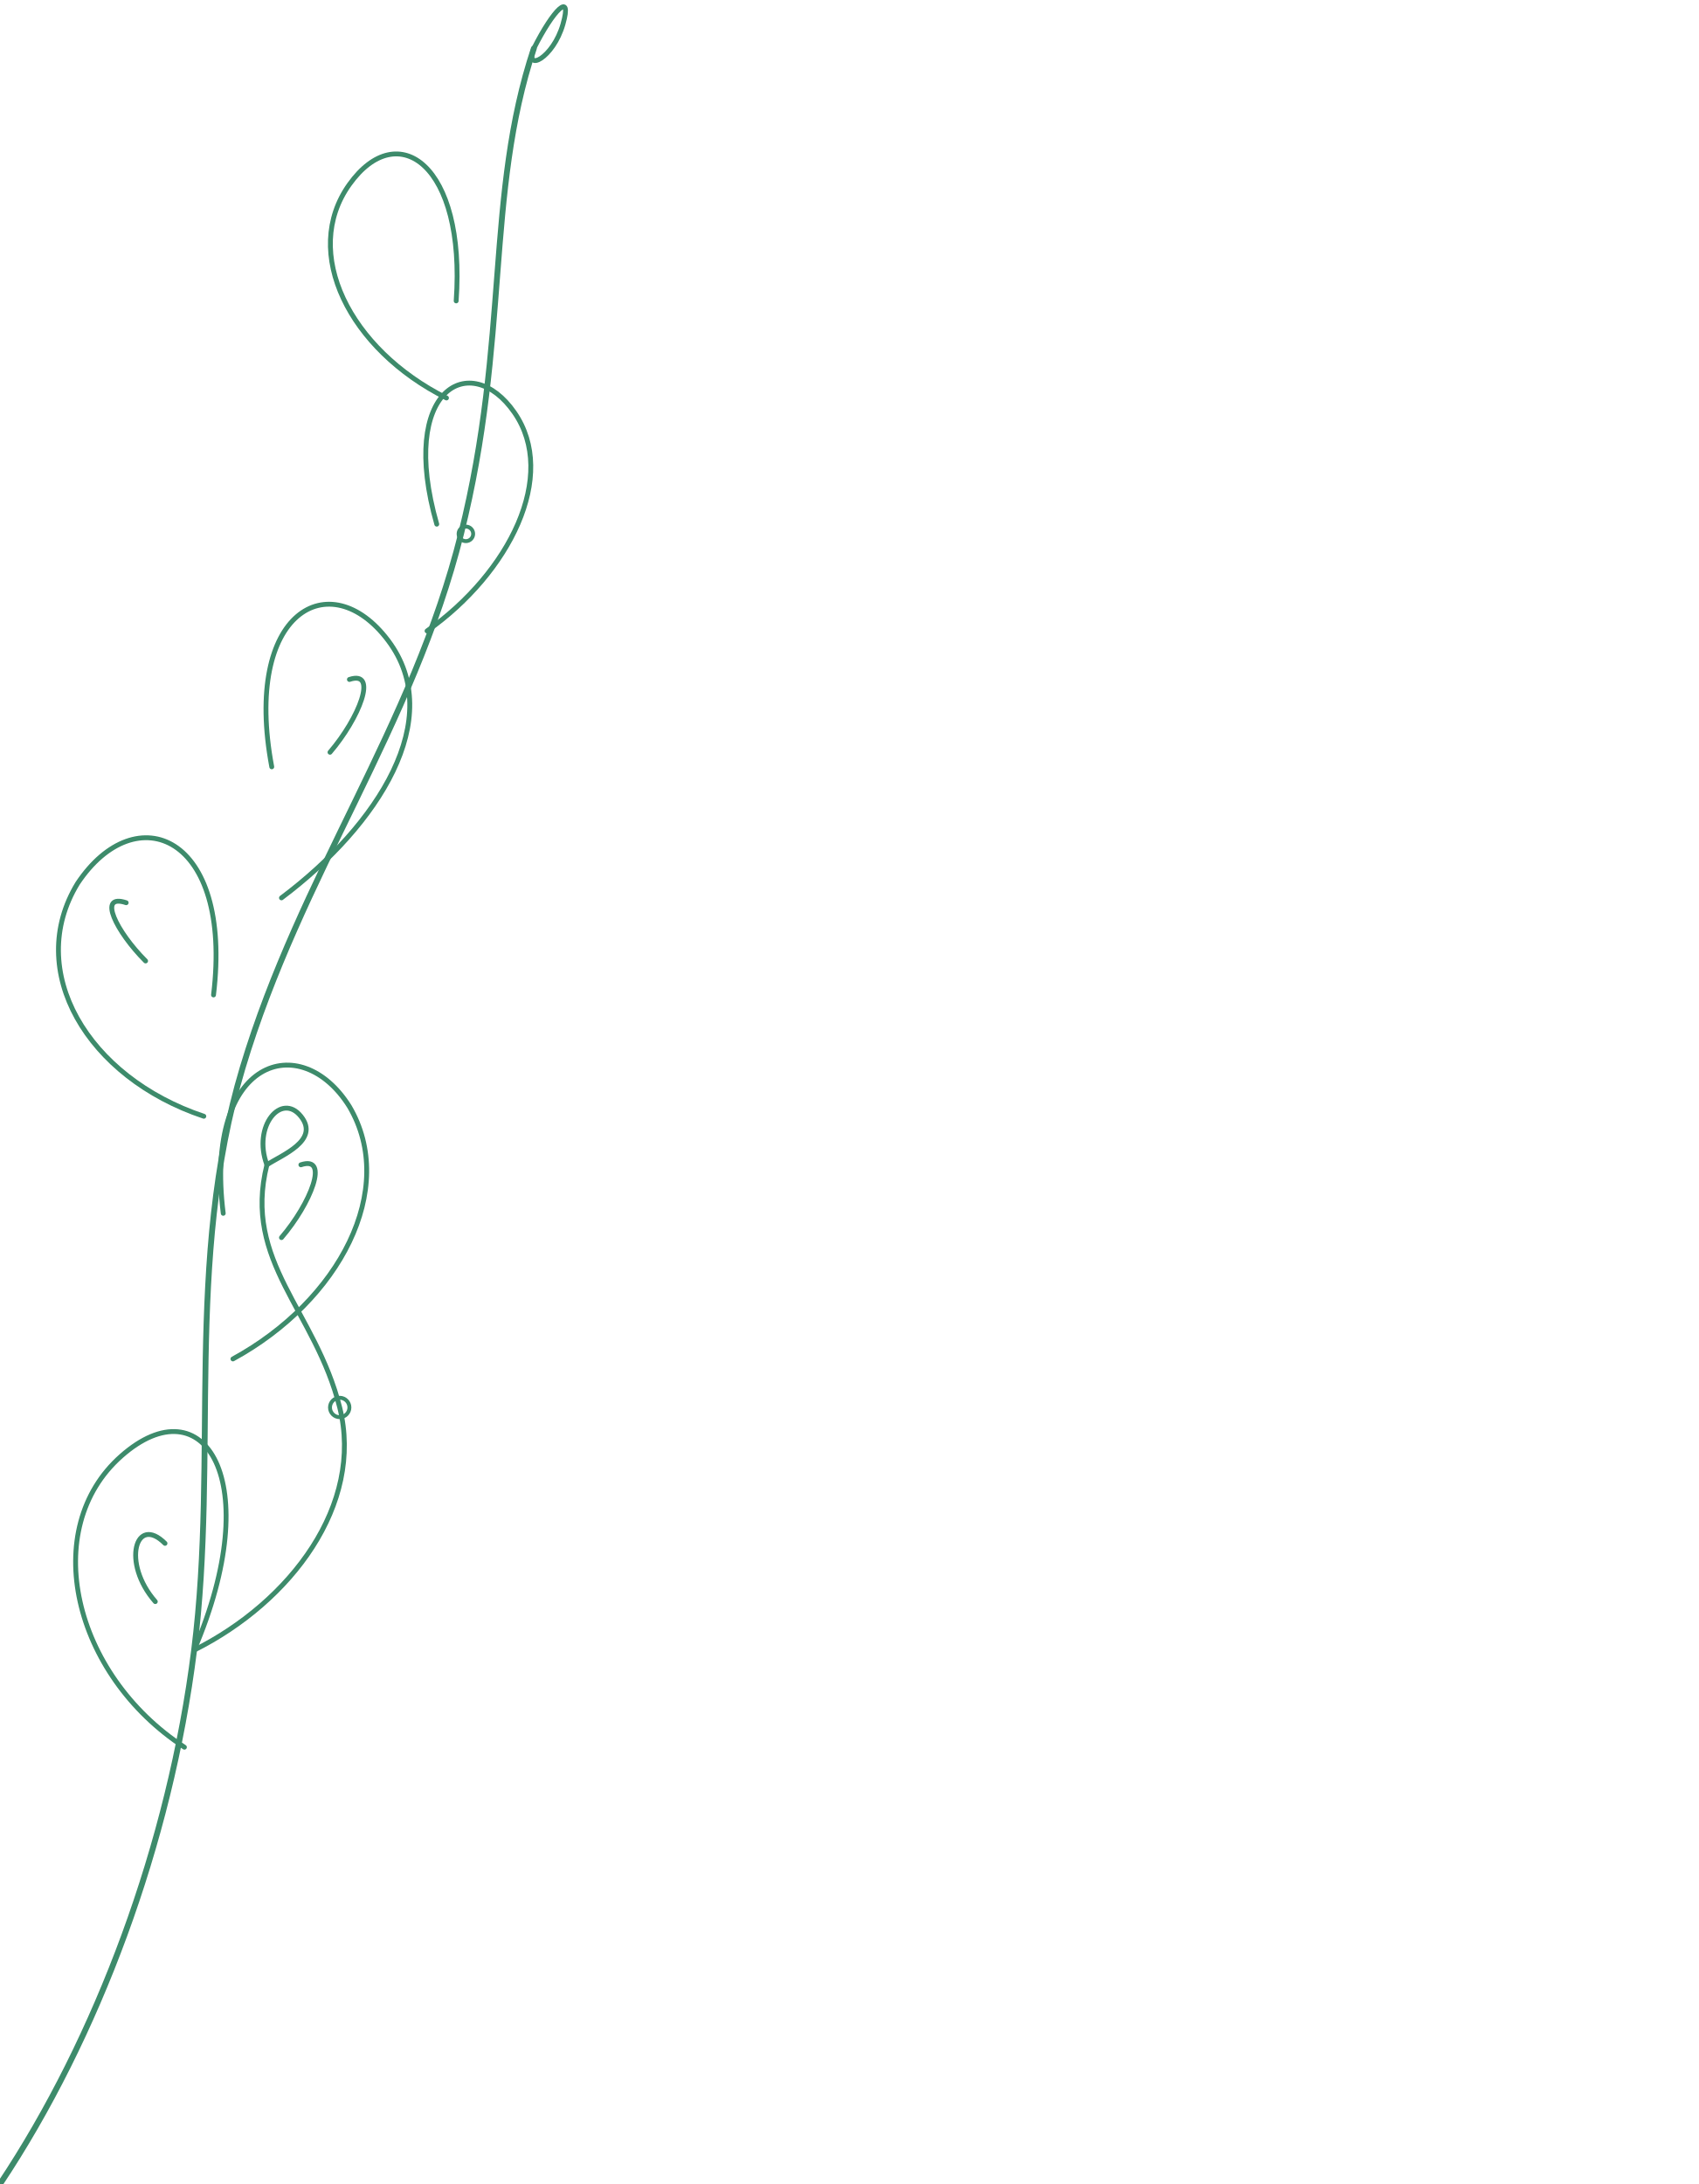
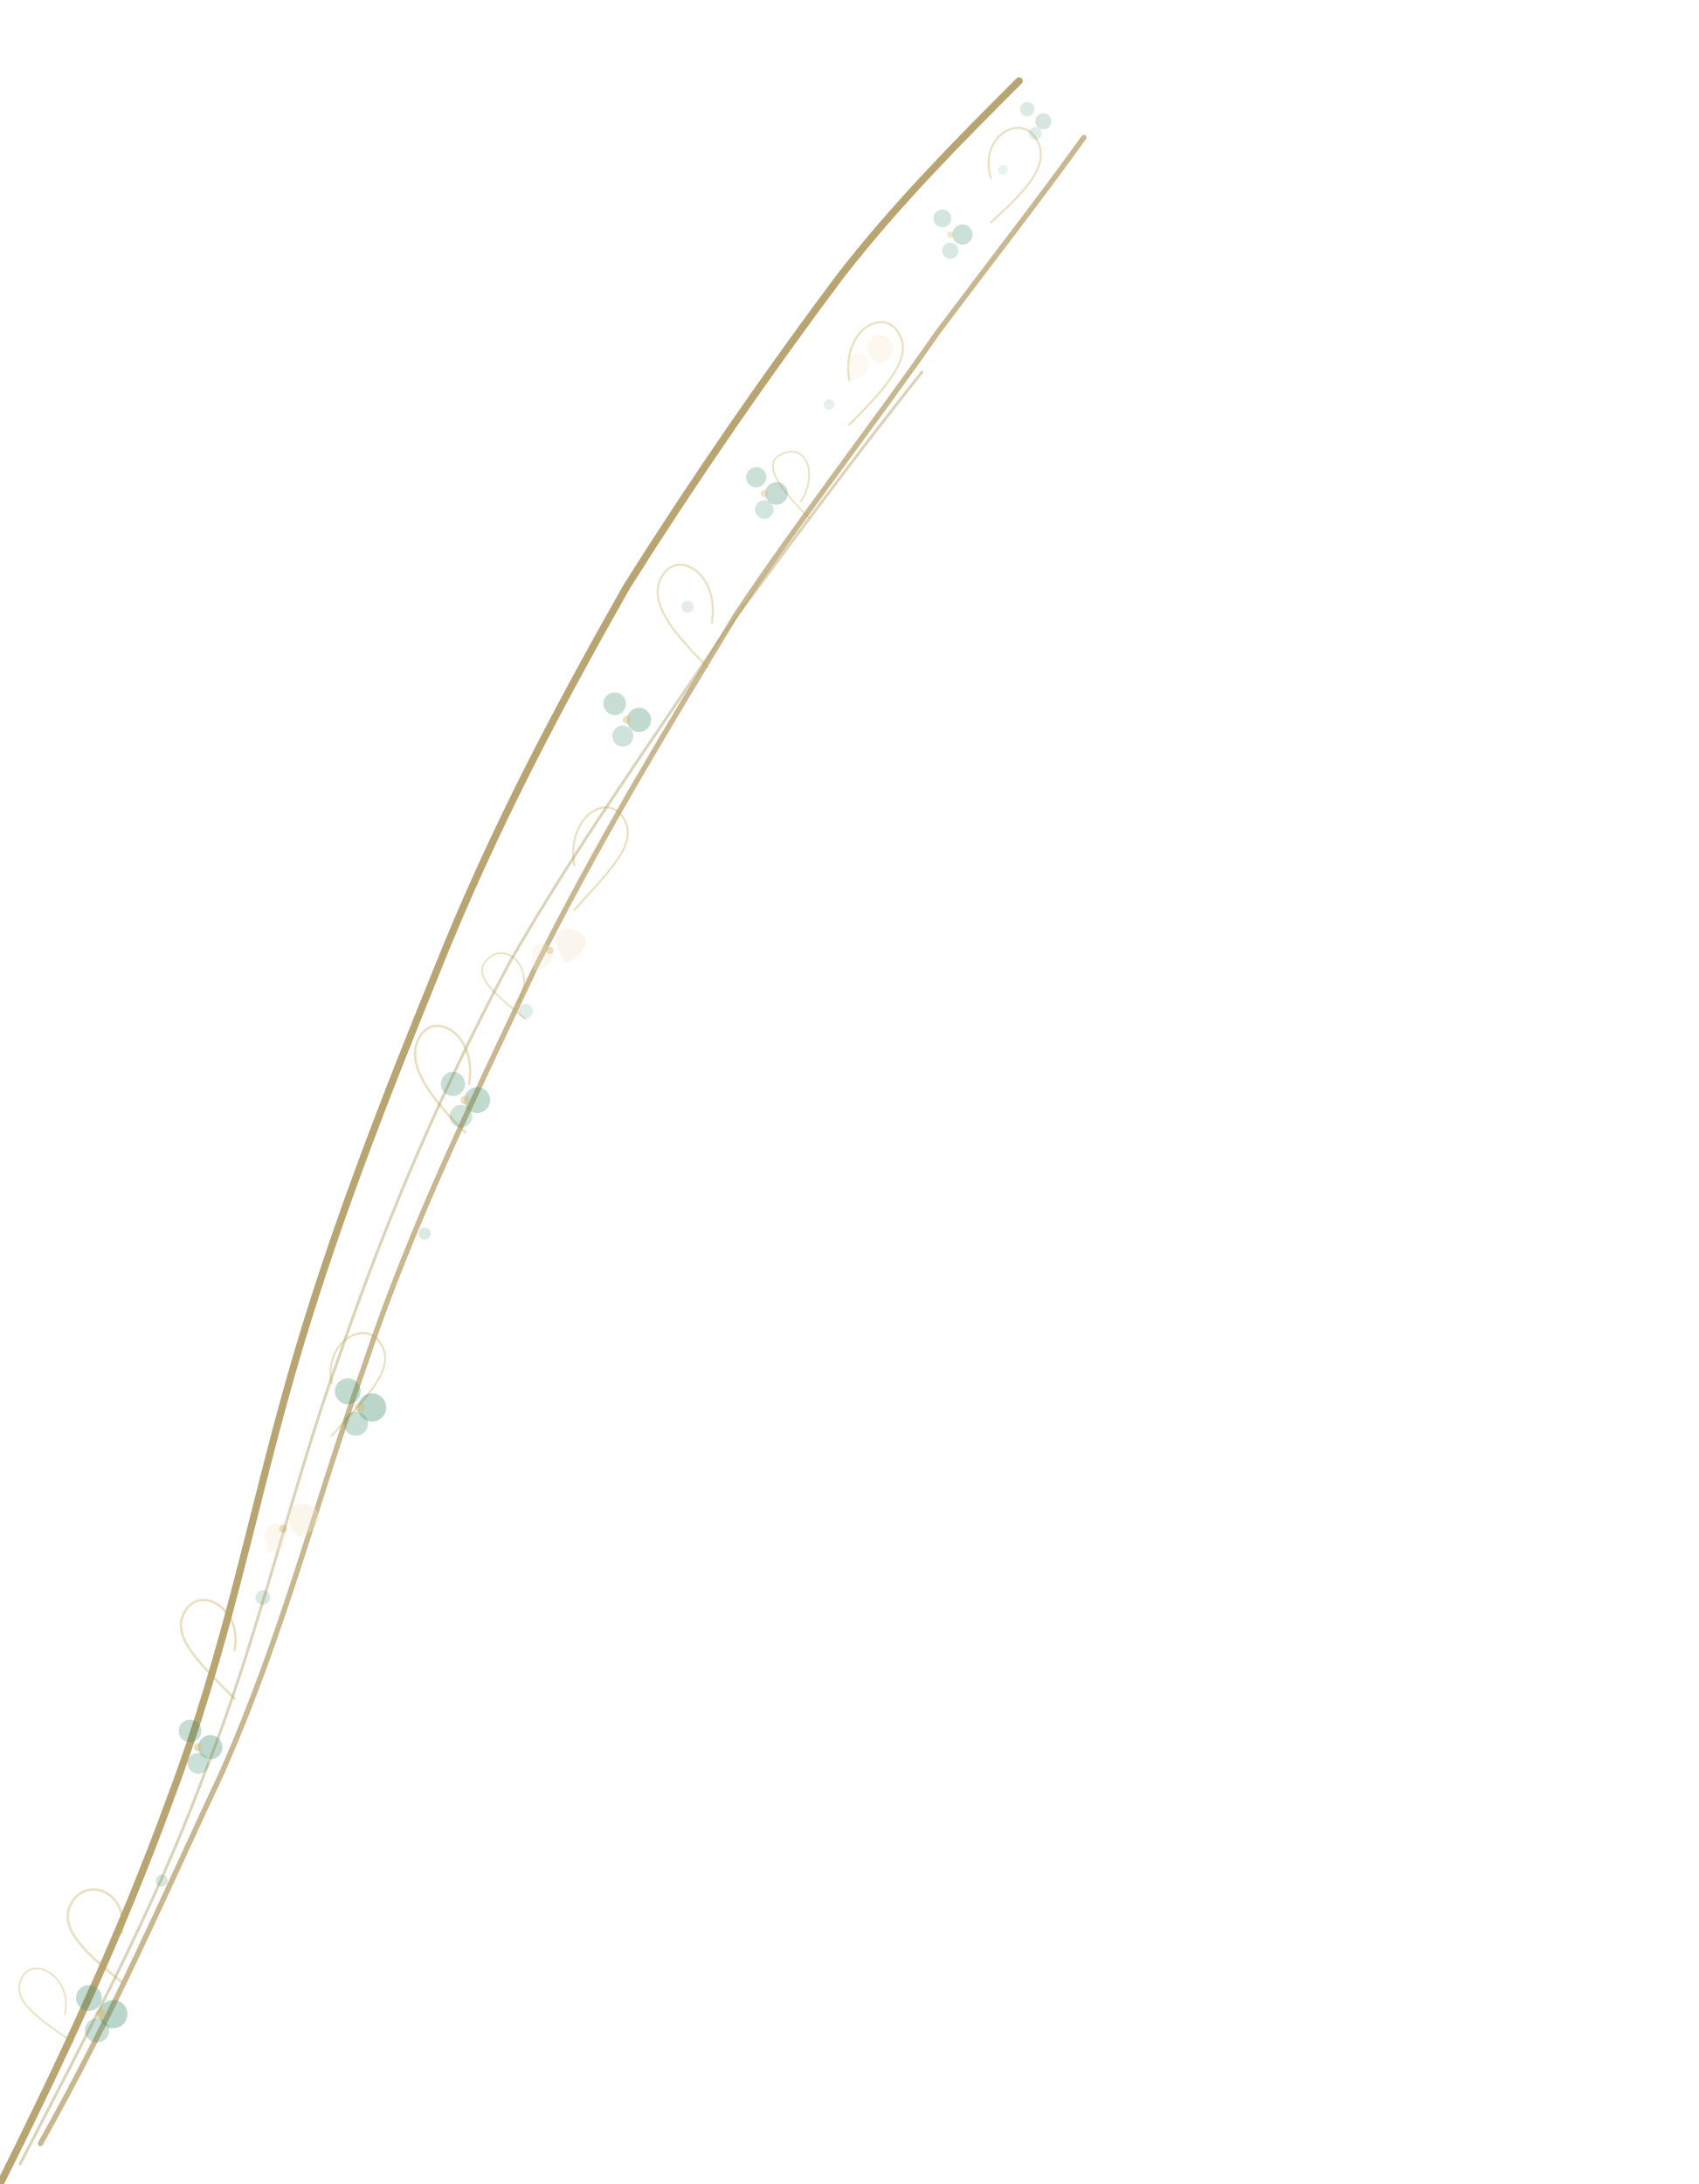
- <svg xmlns="http://www.w3.org/2000/svg" width="350" height="450" viewBox="0 0 350 450" fill="none">
-   <g stroke="#3d8b6b" stroke-width="1" stroke-linecap="round" fill="none">
-     <path d="M0 450 C20 420, 35 380, 40 340 C45 300, 38 260, 50 220 C62 180, 85 150, 95 110 C105 70, 100 40, 110 10" stroke-width="1.2" />
-     <path d="M40 340 C60 330, 75 310, 70 290 C65 270, 50 260, 55 240" />
-     <path d="M38 360 C15 345, 8 315, 25 300 C42 285, 55 305, 40 340" />
-     <path d="M32 330 C25 322, 28 312, 34 318" />
-     <path d="M48 280 C70 268, 82 245, 72 228 C62 212, 42 218, 46 250" />
-     <path d="M58 255 C64 248, 68 238, 62 240" />
-     <path d="M42 230 C18 222, 5 200, 16 182 C28 164, 48 172, 44 205" />
-     <path d="M30 198 C24 192, 20 184, 26 186" />
-     <path d="M58 185 C78 170, 92 148, 80 132 C68 116, 50 126, 56 158" />
-     <path d="M68 155 C74 148, 78 138, 72 140" />
-     <path d="M88 130 C105 118, 115 98, 106 85 C97 72, 82 80, 90 108" />
-     <path d="M92 82 C72 72, 62 52, 72 38 C82 24, 96 34, 94 62" />
-     <path d="M55 240 C52 232, 58 225, 62 230 C66 235, 58 238, 55 240" />
-     <path d="M110 10 C114 2, 118 -2, 116 5 C114 12, 108 15, 110 10" />
-     <circle cx="70" cy="290" r="2" stroke-width="0.8" />
-     <circle cx="96" cy="110" r="1.5" stroke-width="0.8" />
+ <svg xmlns="http://www.w3.org/2000/svg" width="420" height="540" viewBox="0 0 420 540" fill="none">
+   <g stroke-linecap="round" stroke-linejoin="round">
+     <g stroke="#8B6914" fill="none" opacity="0.6">
+       <path d="M0 540 C15 510, 30 478, 42 445 C56 408, 62 375, 72 340                C82 305, 95 272, 108 240 C122 205, 138 175, 155 145                C172 118, 190 92, 208 68 C222 50, 238 34, 252 20" stroke-width="1.8" />
+       <path d="M10 530 C28 498, 40 470, 55 438 C70 404, 78 372, 90 338                C102 302, 118 270, 132 240 C148 208, 165 180, 182 152                C198 128, 216 105, 232 82 C244 66, 258 48, 268 34" stroke-width="1.3" opacity="0.8" />
+       <path d="M5 535 C22 502, 38 472, 50 440 C64 405, 72 368, 84 335                C96 300, 110 268, 126 238 C142 210, 162 182, 178 158                C195 135, 212 112, 228 92" stroke-width="0.7" opacity="0.5" />
+     </g>
+     <g stroke="#C4A44A" fill="none" opacity="0.35">
+       <path d="M30 490 C20 482, 14 476, 18 470 C22 464, 32 468, 30 478" stroke-width="0.6" />
+       <path d="M58 420 C48 410, 42 404, 46 398 C50 392, 60 398, 58 408" stroke-width="0.6" />
+       <path d="M82 355 C92 344, 98 338, 94 332 C90 326, 80 332, 82 342" stroke-width="0.5" />
+       <path d="M115 280 C105 270, 100 262, 104 256 C108 250, 118 256, 116 268" stroke-width="0.6" />
+       <path d="M142 225 C152 214, 158 208, 154 202 C150 196, 140 202, 142 214" stroke-width="0.5" />
+       <path d="M175 165 C165 155, 160 148, 164 142 C168 136, 178 142, 176 154" stroke-width="0.5" />
+       <path d="M210 105 C220 95, 226 88, 222 82 C218 76, 208 82, 210 94" stroke-width="0.5" />
+       <path d="M245 55 C255 46, 260 40, 256 34 C252 28, 242 34, 245 44" stroke-width="0.5" />
+       <path d="M18 505 C8 498, 2 494, 6 488 C10 484, 18 490, 16 498" stroke-width="0.4" />
+       <path d="M130 252 C120 244, 116 240, 122 236 C128 234, 132 242, 128 248" stroke-width="0.4" />
+       <path d="M200 128 C192 120, 188 114, 194 112 C200 110, 202 118, 198 124" stroke-width="0.4" />
+     </g>
+     <g opacity="0.7">
+       <circle cx="28" cy="498" r="3.5" fill="#3d8b6b" fill-opacity="0.5" stroke="none" />
+       <circle cx="22" cy="494" r="3.2" fill="#3d8b6b" fill-opacity="0.45" stroke="none" />
+       <circle cx="24" cy="502" r="3" fill="#3d8b6b" fill-opacity="0.4" stroke="none" />
+       <circle cx="25" cy="498" r="1.2" fill="#C4A44A" fill-opacity="0.6" stroke="none" />
+       <circle cx="52" cy="432" r="3" fill="#3d8b6b" fill-opacity="0.48" stroke="none" />
+       <circle cx="47" cy="428" r="2.8" fill="#3d8b6b" fill-opacity="0.42" stroke="none" />
+       <circle cx="49" cy="436" r="2.6" fill="#3d8b6b" fill-opacity="0.38" stroke="none" />
+       <circle cx="49" cy="432" r="1" fill="#C4A44A" fill-opacity="0.55" stroke="none" />
+       <path d="M72 378 C70 373, 74 370, 78 373 C80 375, 78 379, 74 380Z" fill="#F5E6C8" fill-opacity="0.5" stroke="none" />
+       <path d="M66 382 C64 378, 68 375, 70 378 C72 380, 70 384, 66 384Z" fill="#F5E6C8" fill-opacity="0.4" stroke="none" />
+       <circle cx="70" cy="378" r="1" fill="#C4A44A" fill-opacity="0.5" stroke="none" />
+       <circle cx="92" cy="348" r="3.5" fill="#3d8b6b" fill-opacity="0.5" stroke="none" />
+       <circle cx="86" cy="344" r="3.2" fill="#3d8b6b" fill-opacity="0.45" stroke="none" />
+       <circle cx="88" cy="352" r="3" fill="#3d8b6b" fill-opacity="0.4" stroke="none" />
+       <circle cx="89" cy="348" r="1.2" fill="#C4A44A" fill-opacity="0.55" stroke="none" />
+       <circle cx="118" cy="272" r="3.2" fill="#3d8b6b" fill-opacity="0.45" stroke="none" />
+       <circle cx="112" cy="268" r="3" fill="#3d8b6b" fill-opacity="0.4" stroke="none" />
+       <circle cx="114" cy="276" r="2.8" fill="#3d8b6b" fill-opacity="0.35" stroke="none" />
+       <circle cx="115" cy="272" r="1.1" fill="#C4A44A" fill-opacity="0.5" stroke="none" />
+       <path d="M138 235 C136 230, 140 228, 144 231 C146 233, 144 237, 140 238Z" fill="#F5E6C8" fill-opacity="0.45" stroke="none" />
+       <path d="M132 238 C130 234, 134 232, 136 234 C138 236, 136 240, 132 240Z" fill="#F5E6C8" fill-opacity="0.38" stroke="none" />
+       <circle cx="136" cy="235" r="0.9" fill="#C4A44A" fill-opacity="0.45" stroke="none" />
+       <circle cx="158" cy="178" r="3" fill="#3d8b6b" fill-opacity="0.45" stroke="none" />
+       <circle cx="152" cy="174" r="2.8" fill="#3d8b6b" fill-opacity="0.4" stroke="none" />
+       <circle cx="154" cy="182" r="2.6" fill="#3d8b6b" fill-opacity="0.35" stroke="none" />
+       <circle cx="155" cy="178" r="1" fill="#C4A44A" fill-opacity="0.48" stroke="none" />
+       <circle cx="192" cy="122" r="2.8" fill="#3d8b6b" fill-opacity="0.42" stroke="none" />
+       <circle cx="187" cy="118" r="2.5" fill="#3d8b6b" fill-opacity="0.38" stroke="none" />
+       <circle cx="189" cy="126" r="2.3" fill="#3d8b6b" fill-opacity="0.32" stroke="none" />
+       <circle cx="189" cy="122" r="0.9" fill="#C4A44A" fill-opacity="0.42" stroke="none" />
+       <path d="M215 88 C213 84, 217 81, 220 84 C222 86, 220 90, 217 90Z" fill="#F5E6C8" fill-opacity="0.4" stroke="none" />
+       <path d="M210 92 C208 88, 212 86, 214 88 C216 90, 214 94, 210 94Z" fill="#F5E6C8" fill-opacity="0.32" stroke="none" />
+       <circle cx="238" cy="58" r="2.5" fill="#3d8b6b" fill-opacity="0.38" stroke="none" />
+       <circle cx="233" cy="54" r="2.2" fill="#3d8b6b" fill-opacity="0.32" stroke="none" />
+       <circle cx="235" cy="62" r="2" fill="#3d8b6b" fill-opacity="0.28" stroke="none" />
+       <circle cx="235" cy="58" r="0.8" fill="#C4A44A" fill-opacity="0.38" stroke="none" />
+       <circle cx="258" cy="30" r="2" fill="#3d8b6b" fill-opacity="0.3" stroke="none" />
+       <circle cx="254" cy="27" r="1.8" fill="#3d8b6b" fill-opacity="0.25" stroke="none" />
+       <circle cx="256" cy="33" r="1.6" fill="#3d8b6b" fill-opacity="0.22" stroke="none" />
+       <circle cx="40" cy="465" r="1.5" fill="#3d8b6b" fill-opacity="0.3" stroke="none" />
+       <circle cx="65" cy="395" r="1.8" fill="#3d8b6b" fill-opacity="0.28" stroke="none" />
+       <circle cx="105" cy="305" r="1.5" fill="#3d8b6b" fill-opacity="0.25" stroke="none" />
+       <circle cx="130" cy="250" r="1.8" fill="#3d8b6b" fill-opacity="0.22" stroke="none" />
+       <circle cx="170" cy="150" r="1.5" fill="#3d8b6b" fill-opacity="0.2" stroke="none" />
+       <circle cx="205" cy="100" r="1.3" fill="#3d8b6b" fill-opacity="0.18" stroke="none" />
+       <circle cx="248" cy="42" r="1.2" fill="#3d8b6b" fill-opacity="0.15" stroke="none" />
+     </g>
  </g>
</svg>
